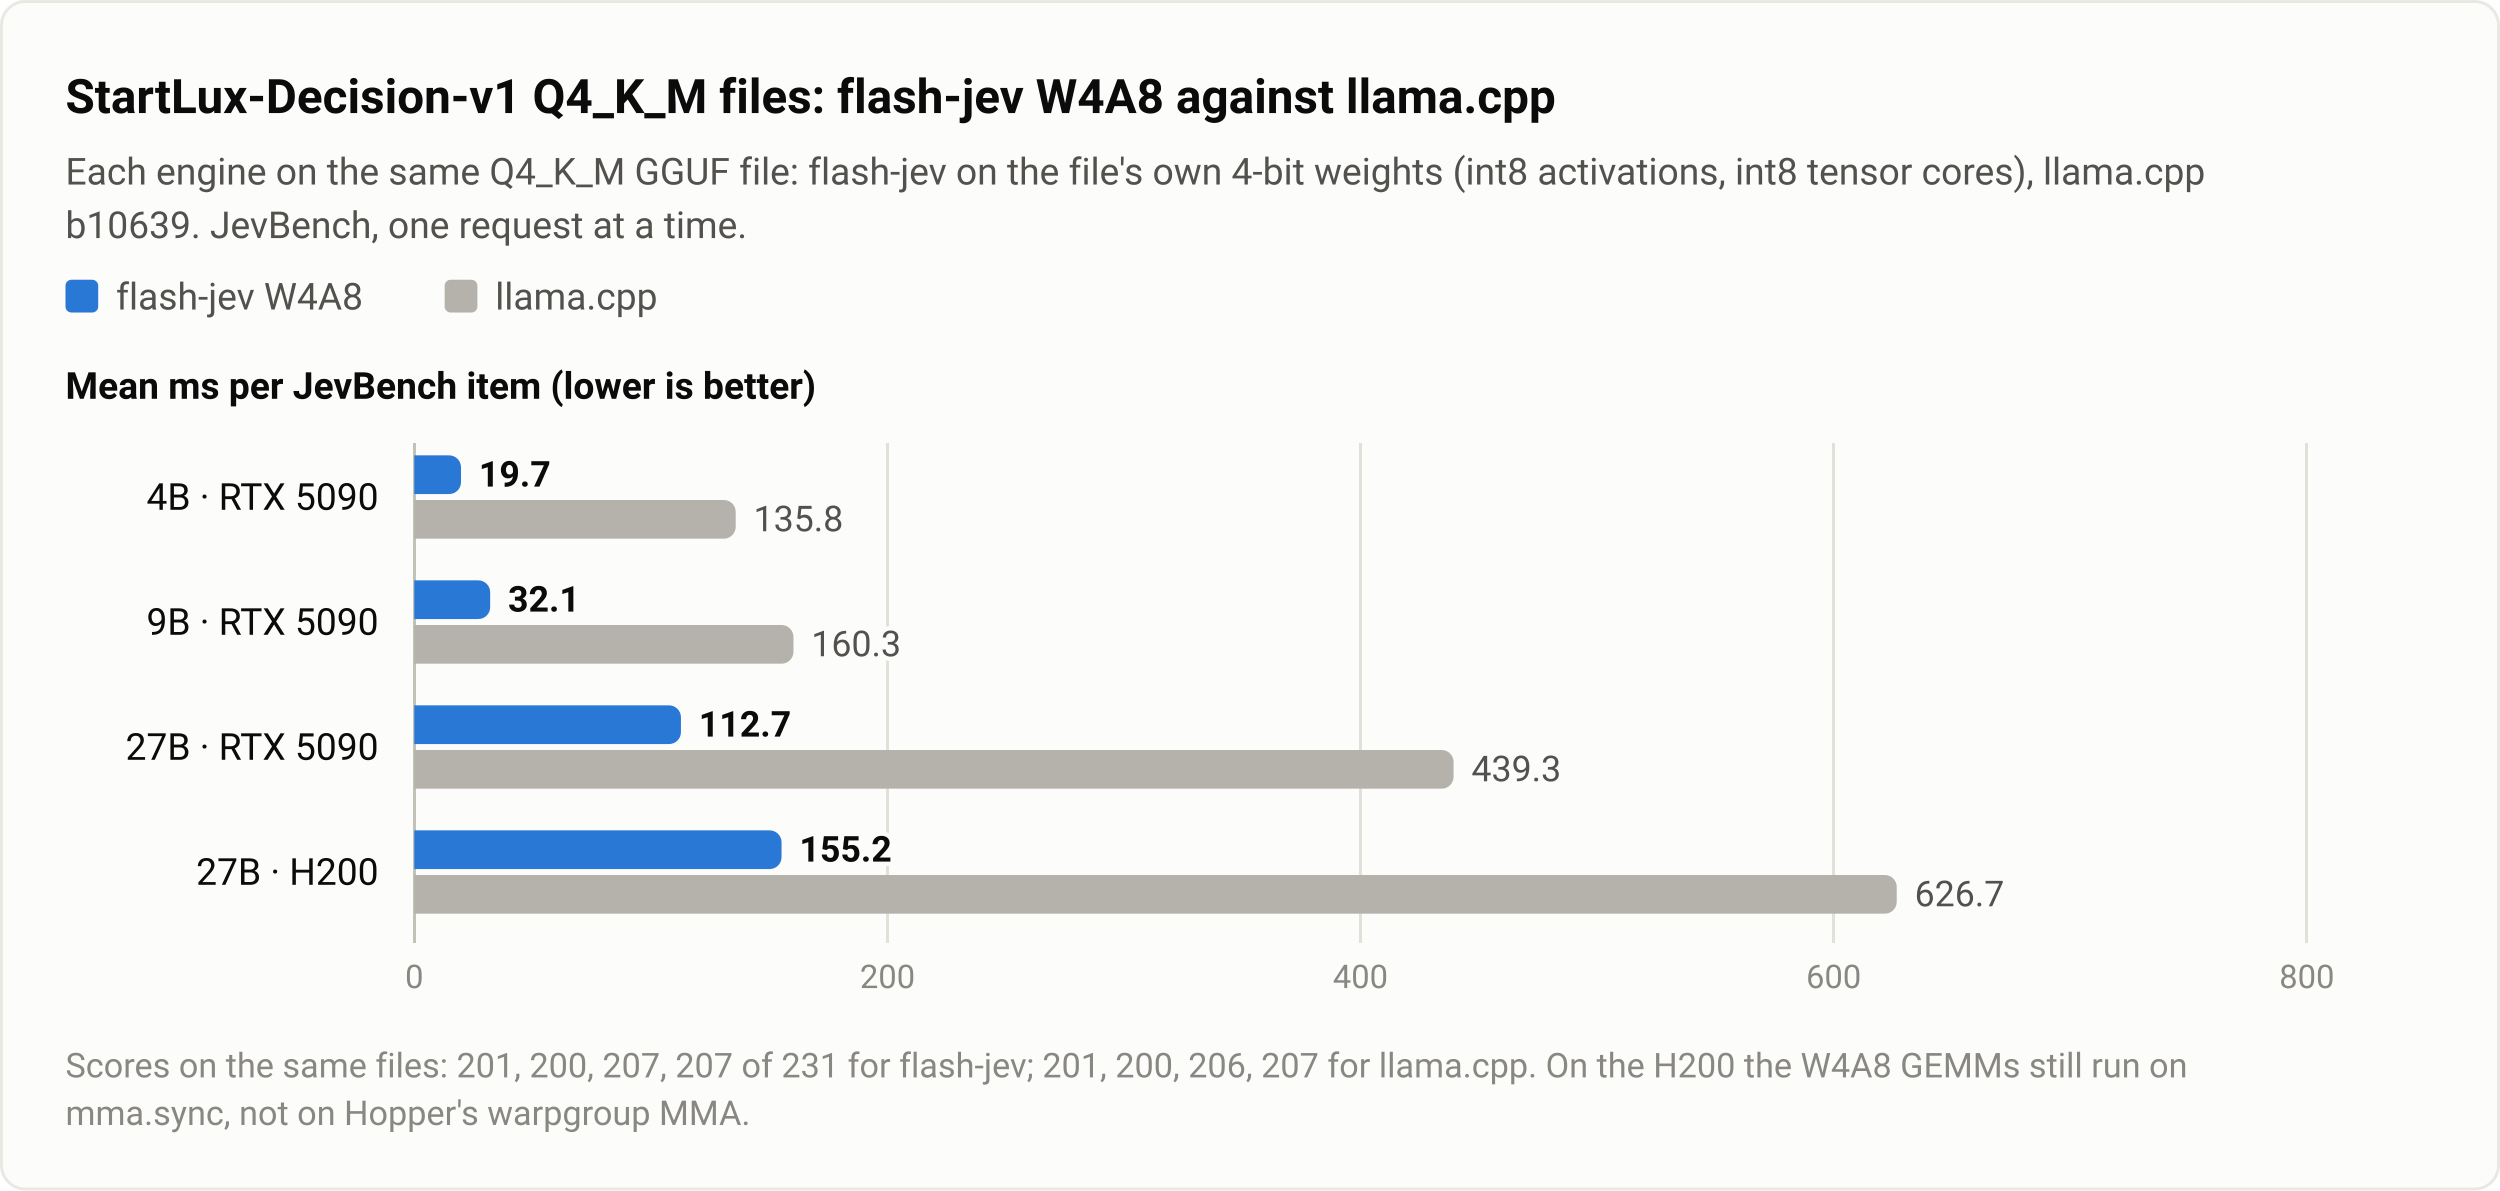
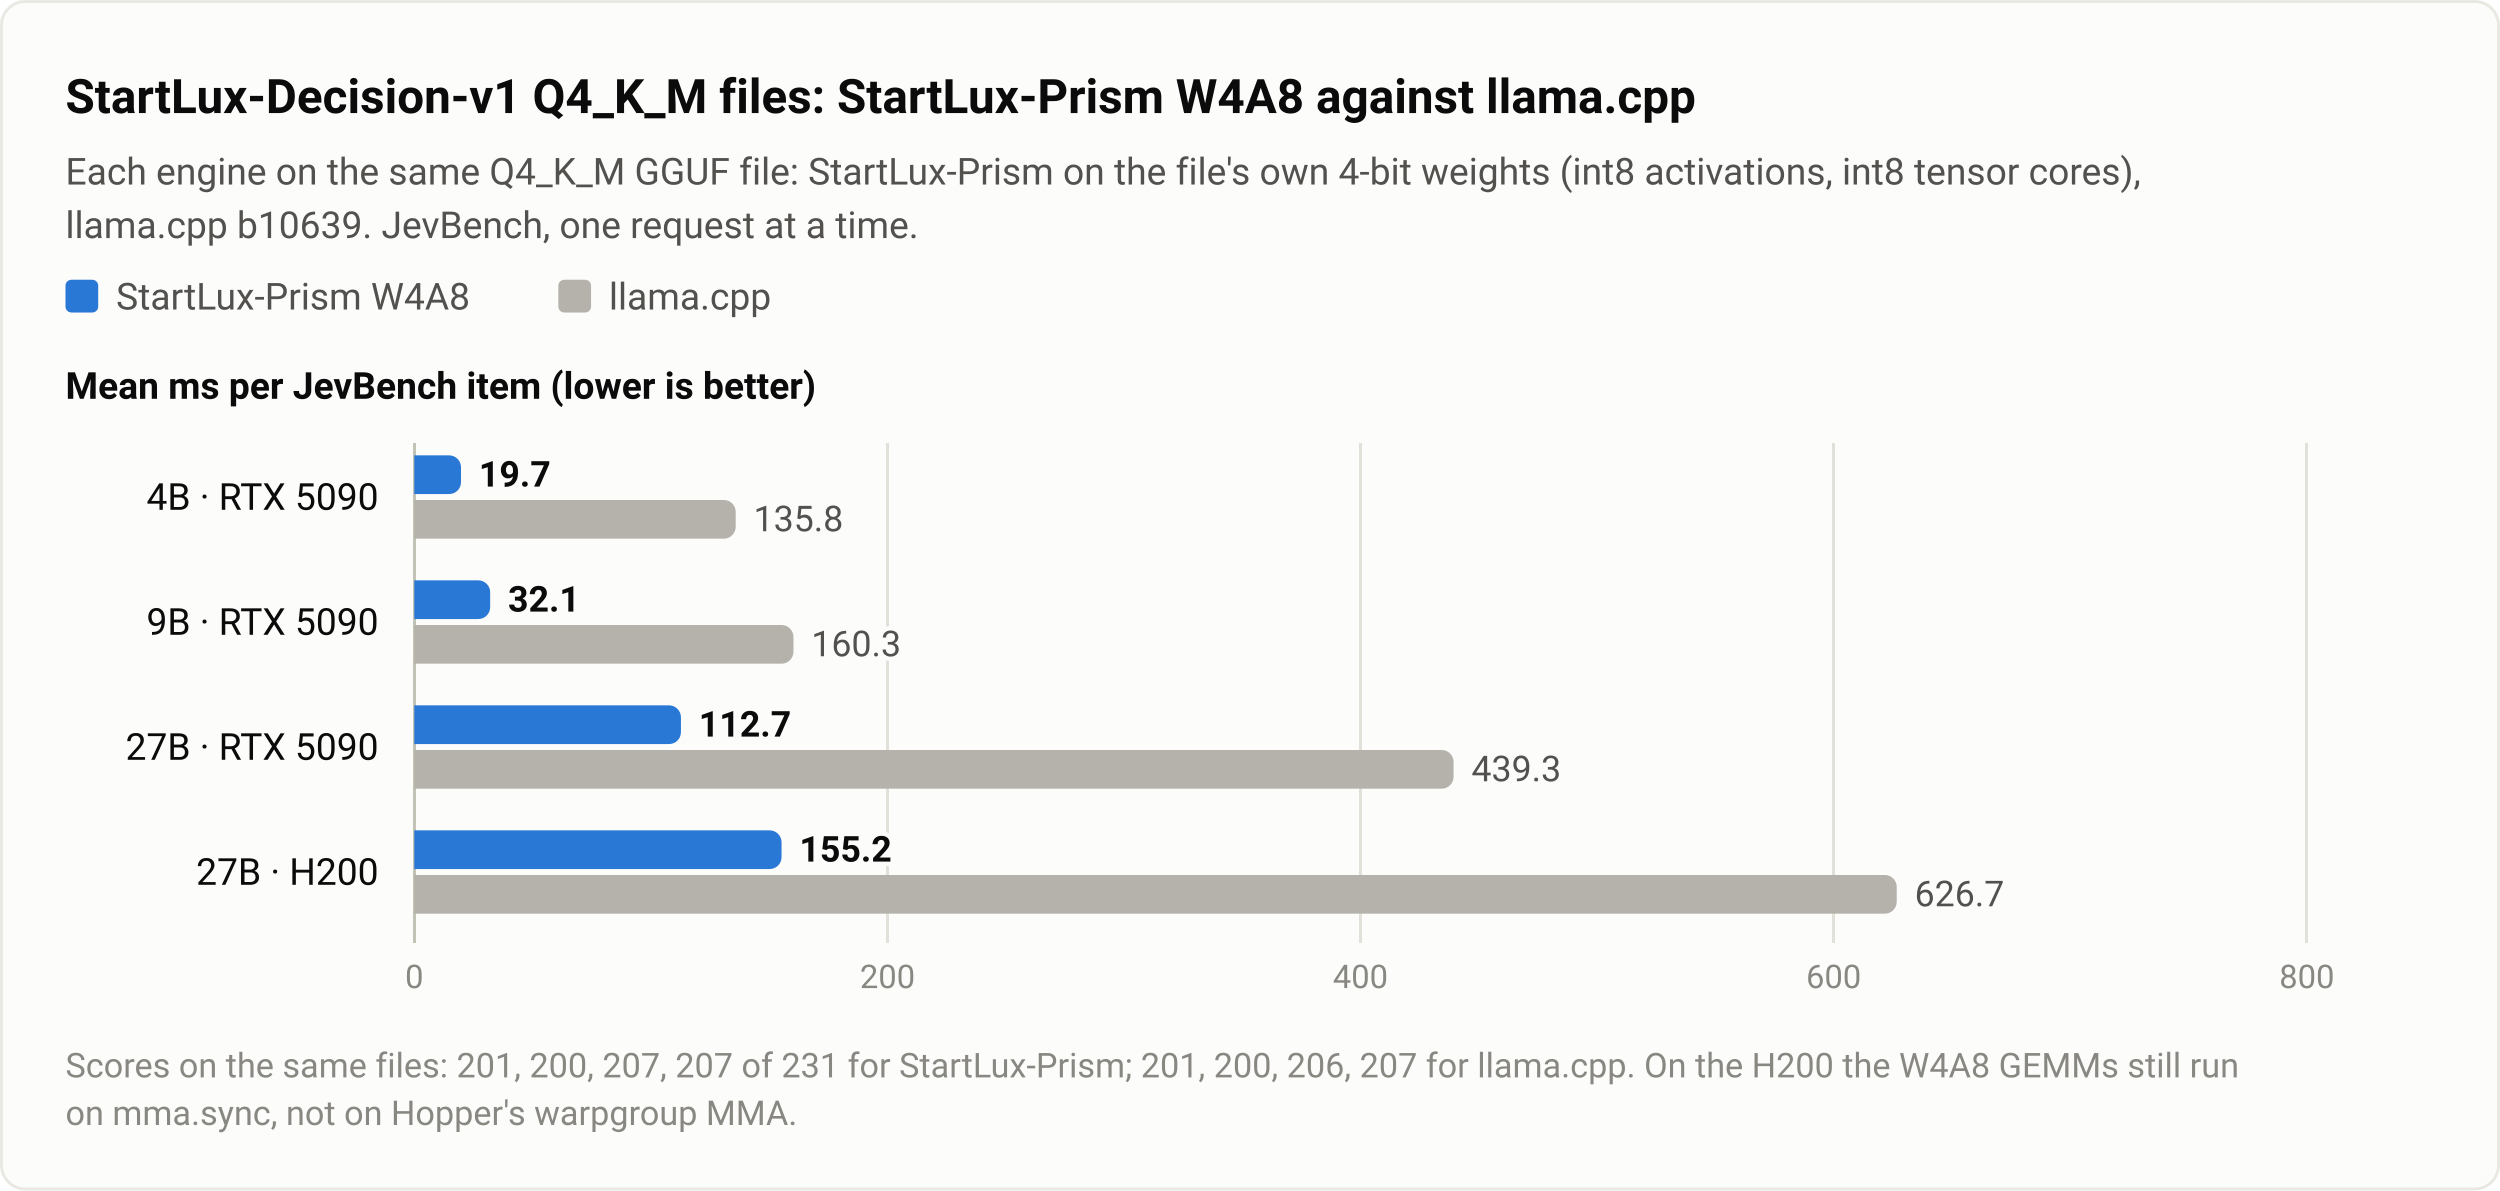
<svg xmlns="http://www.w3.org/2000/svg" width="840" height="400" viewBox="0 0 840 400" role="img" aria-labelledby="title desc" font-family="system-ui, -apple-system, 'Segoe UI', Roboto, 'Helvetica Neue', Arial, sans-serif">
  <rect x="0.5" y="0.5" width="839" height="399" rx="8" fill="#fcfcfb" stroke="#e9e8e2" />
-   <text x="22.0" y="38.0" font-size="16" fill="#0b0b0b" text-anchor="start" font-weight="600">StartLux-Decision-v1 Q4_K_M files: flash-jev W4A8 against llama.cpp</text>
-   <text x="22.0" y="62.0" font-size="12.5" fill="#52514e" text-anchor="start" font-weight="400">Each engine on the same Q4_K_M GGUF file: flash-jev on the file's own 4-bit weights (int8 activations, int8 tensor cores), llama.cpp</text>
-   <text x="22.0" y="80.0" font-size="12.5" fill="#52514e" text-anchor="start" font-weight="400">b10639. JevBench, one request at a time.</text>
+   <text x="22.0" y="38.0" font-size="16" fill="#0b0b0b" text-anchor="start" font-weight="600">StartLux-Decision-v1 Q4_K_M files: StartLux-Prism W4A8 against llama.cpp</text>
+   <text x="22.0" y="62.0" font-size="12.5" fill="#52514e" text-anchor="start" font-weight="400">Each engine on the same Q4_K_M GGUF file: StartLux-Prism on the file's own 4-bit weights (int8 activations, int8 tensor cores),</text>
+   <text x="22.0" y="80.0" font-size="12.5" fill="#52514e" text-anchor="start" font-weight="400">llama.cpp b10639. JevBench, one request at a time.</text>
  <rect x="22.0" y="94.0" width="11" height="11" rx="2" fill="#2a78d6" />
-   <text x="39.0" y="104.0" font-size="12.5" fill="#52514e" text-anchor="start" font-weight="400">flash-jev W4A8</text>
-   <rect x="149.4" y="94.0" width="11" height="11" rx="2" fill="#b4b2aa" />
-   <text x="166.4" y="104.0" font-size="12.5" fill="#52514e" text-anchor="start" font-weight="400">llama.cpp</text>
+   <text x="39.0" y="104.0" font-size="12.5" fill="#52514e" text-anchor="start" font-weight="400">StartLux-Prism W4A8</text>
+   <rect x="187.6" y="94.0" width="11" height="11" rx="2" fill="#b4b2aa" />
+   <text x="204.6" y="104.0" font-size="12.5" fill="#52514e" text-anchor="start" font-weight="400">llama.cpp</text>
  <text x="22.0" y="134.0" font-size="12.5" fill="#0b0b0b" text-anchor="start" font-weight="600">Mean ms per JevBench item (lower is better)</text>
  <text x="139.2" y="332.0" font-size="11" fill="#898781" text-anchor="middle" font-weight="400" style="font-variant-numeric: tabular-nums">0</text>
  <line x1="298.2" y1="149.0" x2="298.2" y2="317.0" stroke="#e1e0d9" stroke-width="1" shape-rendering="crispEdges" />
  <text x="298.2" y="332.0" font-size="11" fill="#898781" text-anchor="middle" font-weight="400" style="font-variant-numeric: tabular-nums">200</text>
  <line x1="457.1" y1="149.0" x2="457.1" y2="317.0" stroke="#e1e0d9" stroke-width="1" shape-rendering="crispEdges" />
  <text x="457.1" y="332.0" font-size="11" fill="#898781" text-anchor="middle" font-weight="400" style="font-variant-numeric: tabular-nums">400</text>
  <line x1="616.1" y1="149.0" x2="616.1" y2="317.0" stroke="#e1e0d9" stroke-width="1" shape-rendering="crispEdges" />
  <text x="616.1" y="332.0" font-size="11" fill="#898781" text-anchor="middle" font-weight="400" style="font-variant-numeric: tabular-nums">600</text>
  <line x1="775.1" y1="149.0" x2="775.1" y2="317.0" stroke="#e1e0d9" stroke-width="1" shape-rendering="crispEdges" />
  <text x="775.1" y="332.0" font-size="11" fill="#898781" text-anchor="middle" font-weight="400" style="font-variant-numeric: tabular-nums">800</text>
  <line x1="139.2" y1="149.0" x2="139.2" y2="317.0" stroke="#c3c2b7" stroke-width="1" shape-rendering="crispEdges" />
  <text x="127.2" y="171.3" font-size="12.5" fill="#0b0b0b" text-anchor="end" font-weight="400">4B · RTX 5090</text>
  <path d="M139.2,153.0 H150.9 A4.0,4.0 0 0 1 154.9,157.0 V162.0 A4.0,4.0 0 0 1 150.9,166.0 H139.2 Z" fill="#2a78d6" />
  <text x="160.9" y="163.5" font-size="12" fill="#0b0b0b" text-anchor="start" font-weight="600" style="font-variant-numeric: tabular-nums" stroke="#fcfcfb" stroke-width="3" stroke-linejoin="round" paint-order="stroke">19.7</text>
  <path d="M139.2,168.0 H243.2 A4.0,4.0 0 0 1 247.2,172.0 V177.0 A4.0,4.0 0 0 1 243.2,181.0 H139.2 Z" fill="#b4b2aa" />
  <text x="253.2" y="178.5" font-size="12" fill="#52514e" text-anchor="start" font-weight="400" style="font-variant-numeric: tabular-nums" stroke="#fcfcfb" stroke-width="3" stroke-linejoin="round" paint-order="stroke">135.8</text>
  <text x="127.2" y="213.3" font-size="12.5" fill="#0b0b0b" text-anchor="end" font-weight="400">9B · RTX 5090</text>
  <path d="M139.2,195.0 H160.7 A4.0,4.0 0 0 1 164.7,199.0 V204.0 A4.0,4.0 0 0 1 160.7,208.0 H139.2 Z" fill="#2a78d6" />
  <text x="170.7" y="205.5" font-size="12" fill="#0b0b0b" text-anchor="start" font-weight="600" style="font-variant-numeric: tabular-nums" stroke="#fcfcfb" stroke-width="3" stroke-linejoin="round" paint-order="stroke">32.1</text>
  <path d="M139.2,210.0 H262.6 A4.0,4.0 0 0 1 266.6,214.0 V219.0 A4.0,4.0 0 0 1 262.6,223.0 H139.2 Z" fill="#b4b2aa" />
  <text x="272.6" y="220.5" font-size="12" fill="#52514e" text-anchor="start" font-weight="400" style="font-variant-numeric: tabular-nums" stroke="#fcfcfb" stroke-width="3" stroke-linejoin="round" paint-order="stroke">160.3</text>
  <text x="127.2" y="255.3" font-size="12.5" fill="#0b0b0b" text-anchor="end" font-weight="400">27B · RTX 5090</text>
  <path d="M139.2,237.0 H224.8 A4.0,4.0 0 0 1 228.8,241.0 V246.0 A4.0,4.0 0 0 1 224.8,250.0 H139.2 Z" fill="#2a78d6" />
  <text x="234.8" y="247.5" font-size="12" fill="#0b0b0b" text-anchor="start" font-weight="600" style="font-variant-numeric: tabular-nums" stroke="#fcfcfb" stroke-width="3" stroke-linejoin="round" paint-order="stroke">112.7</text>
  <path d="M139.2,252.0 H484.4 A4.0,4.0 0 0 1 488.4,256.0 V261.0 A4.0,4.0 0 0 1 484.4,265.0 H139.2 Z" fill="#b4b2aa" />
  <text x="494.4" y="262.5" font-size="12" fill="#52514e" text-anchor="start" font-weight="400" style="font-variant-numeric: tabular-nums" stroke="#fcfcfb" stroke-width="3" stroke-linejoin="round" paint-order="stroke">439.3</text>
  <text x="127.2" y="297.3" font-size="12.5" fill="#0b0b0b" text-anchor="end" font-weight="400">27B · H200</text>
  <path d="M139.2,279.0 H258.6 A4.0,4.0 0 0 1 262.6,283.0 V288.0 A4.0,4.0 0 0 1 258.6,292.0 H139.2 Z" fill="#2a78d6" />
  <text x="268.6" y="289.5" font-size="12" fill="#0b0b0b" text-anchor="start" font-weight="600" style="font-variant-numeric: tabular-nums" stroke="#fcfcfb" stroke-width="3" stroke-linejoin="round" paint-order="stroke">155.2</text>
  <path d="M139.2,294.0 H633.3 A4.0,4.0 0 0 1 637.3,298.0 V303.0 A4.0,4.0 0 0 1 633.3,307.0 H139.2 Z" fill="#b4b2aa" />
  <text x="643.3" y="304.5" font-size="12" fill="#52514e" text-anchor="start" font-weight="400" style="font-variant-numeric: tabular-nums" stroke="#fcfcfb" stroke-width="3" stroke-linejoin="round" paint-order="stroke">626.7</text>
-   <text x="22.0" y="362.0" font-size="11.5" fill="#898781" text-anchor="start" font-weight="400">Scores on the same files: 201, 200, 207, 207 of 231 for flash-jev; 201, 200, 206, 207 for llama.cpp. On the H200 the W4A8 GEMMs still run on</text>
-   <text x="22.0" y="378.0" font-size="11.5" fill="#898781" text-anchor="start" font-weight="400">mma.sync, not on Hopper's warpgroup MMA.</text>
+   <text x="22.0" y="362.0" font-size="11.5" fill="#898781" text-anchor="start" font-weight="400">Scores on the same files: 201, 200, 207, 207 of 231 for StartLux-Prism; 201, 200, 206, 207 for llama.cpp. On the H200 the W4A8 GEMMs still run</text>
+   <text x="22.0" y="378.0" font-size="11.5" fill="#898781" text-anchor="start" font-weight="400">on mma.sync, not on Hopper's warpgroup MMA.</text>
</svg>
